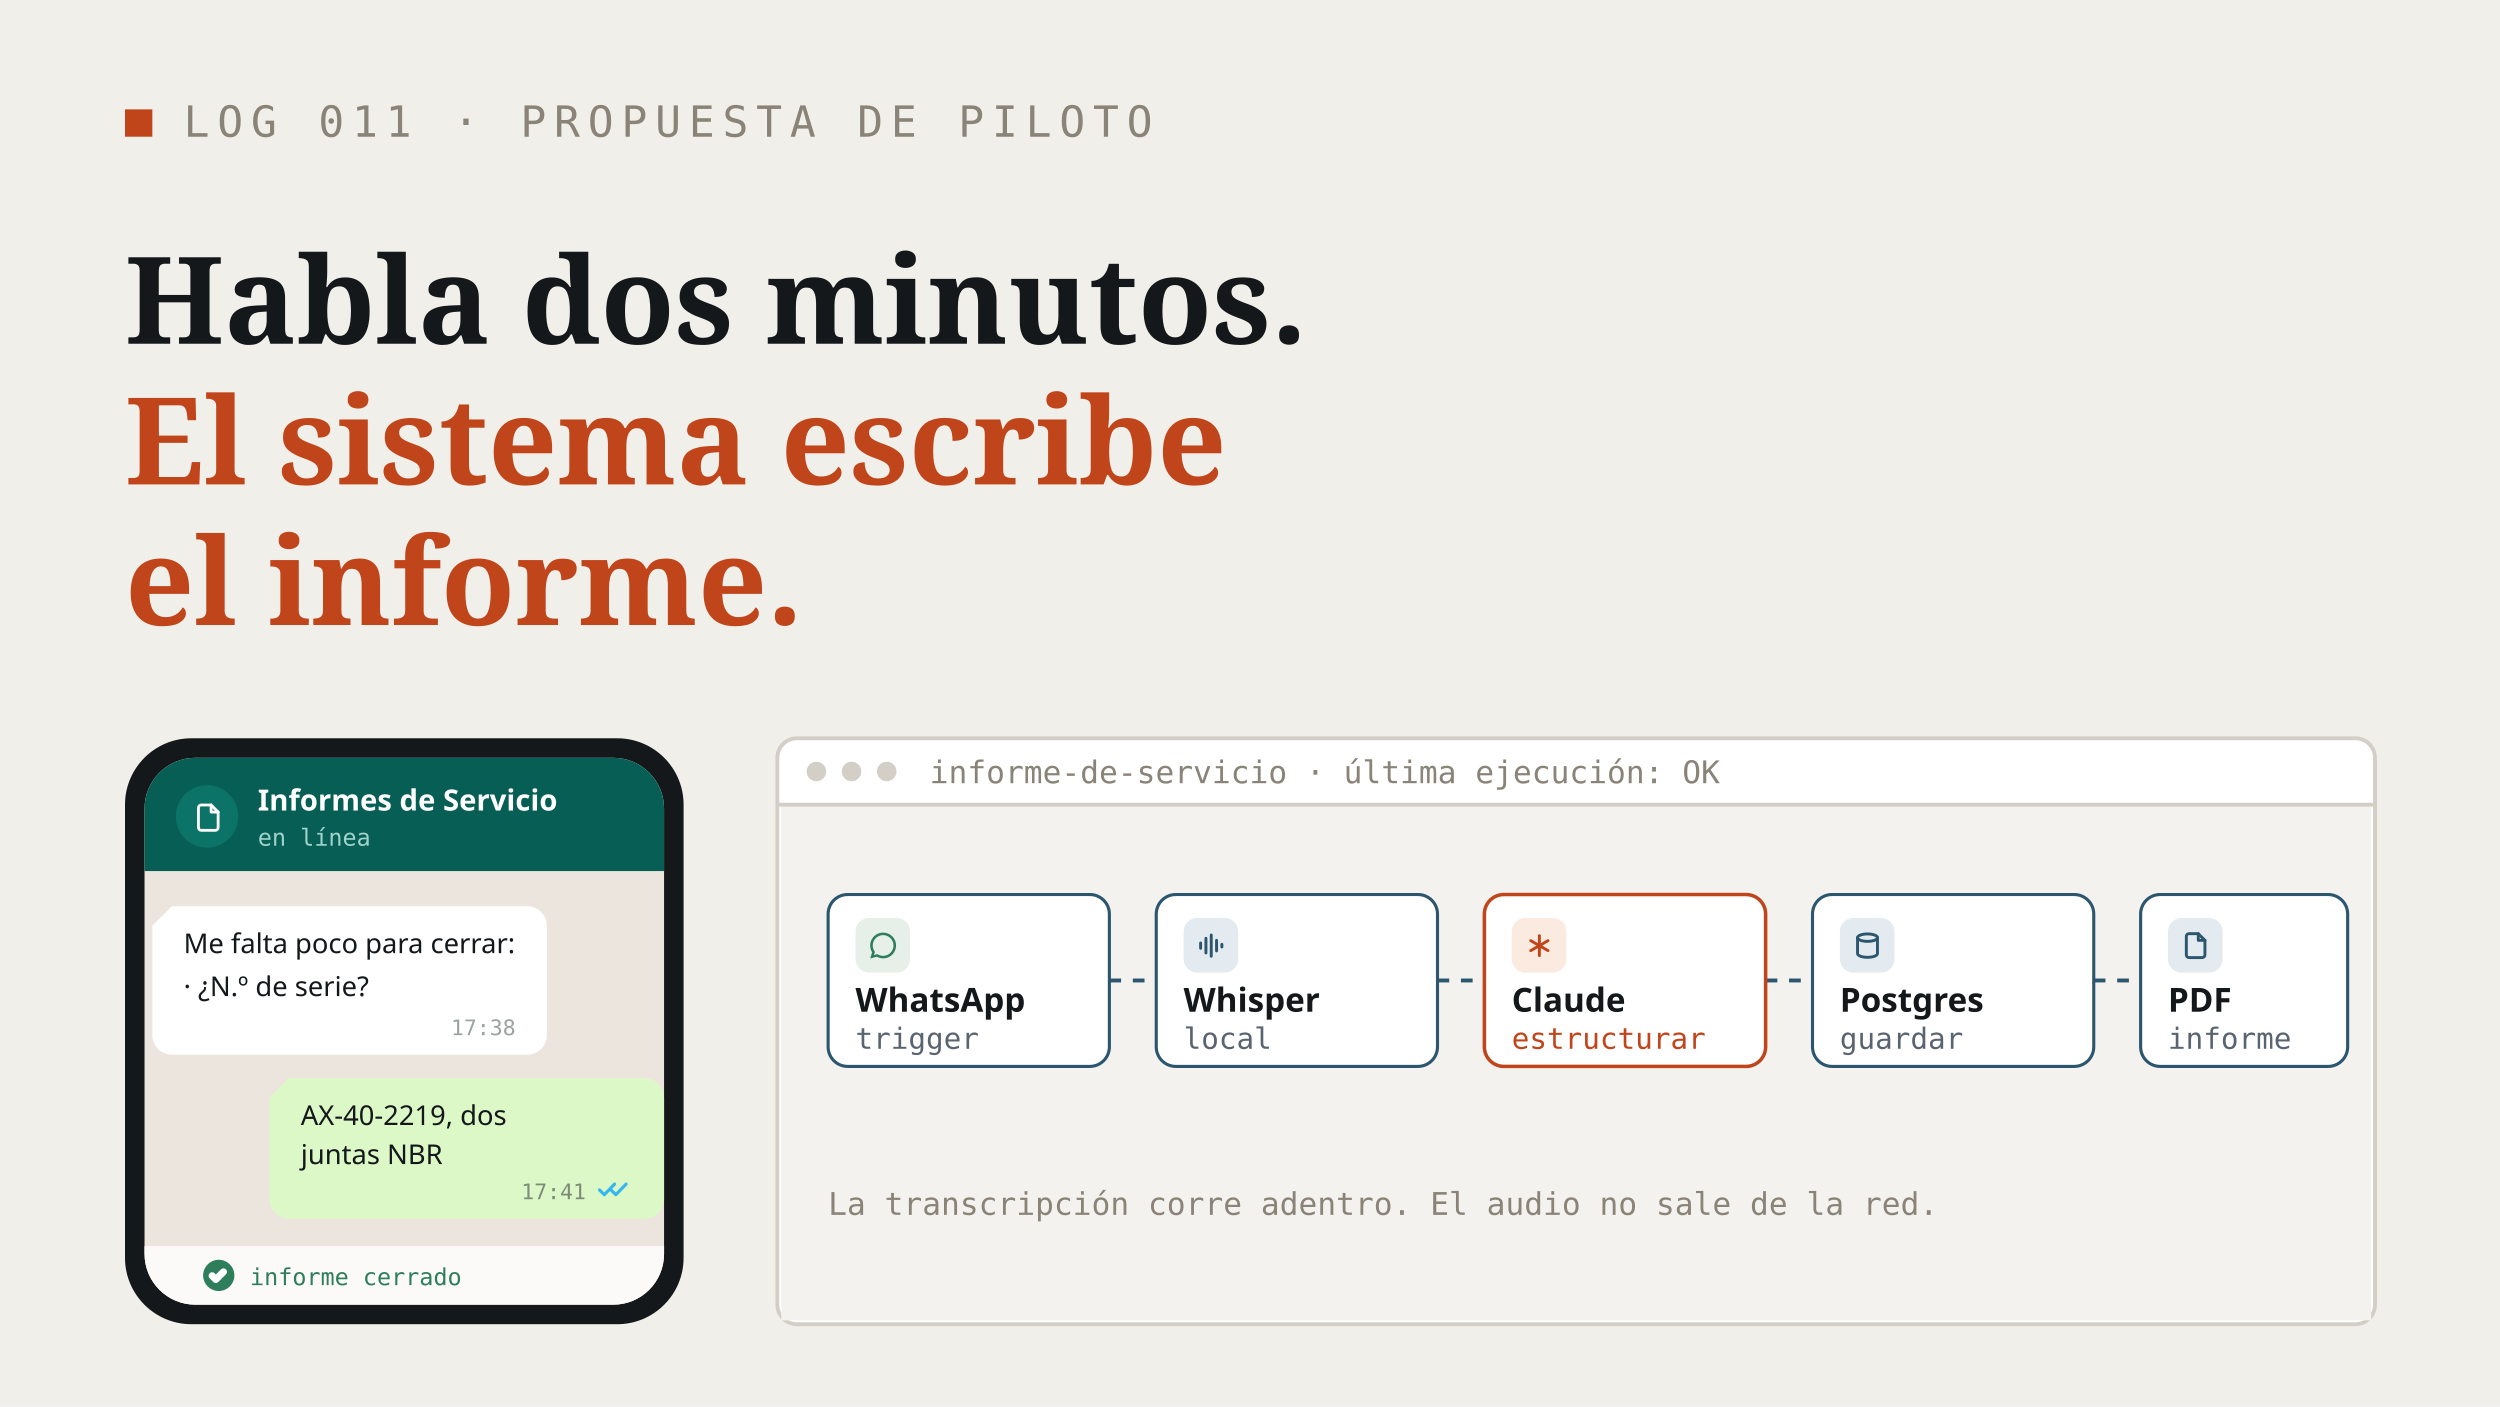
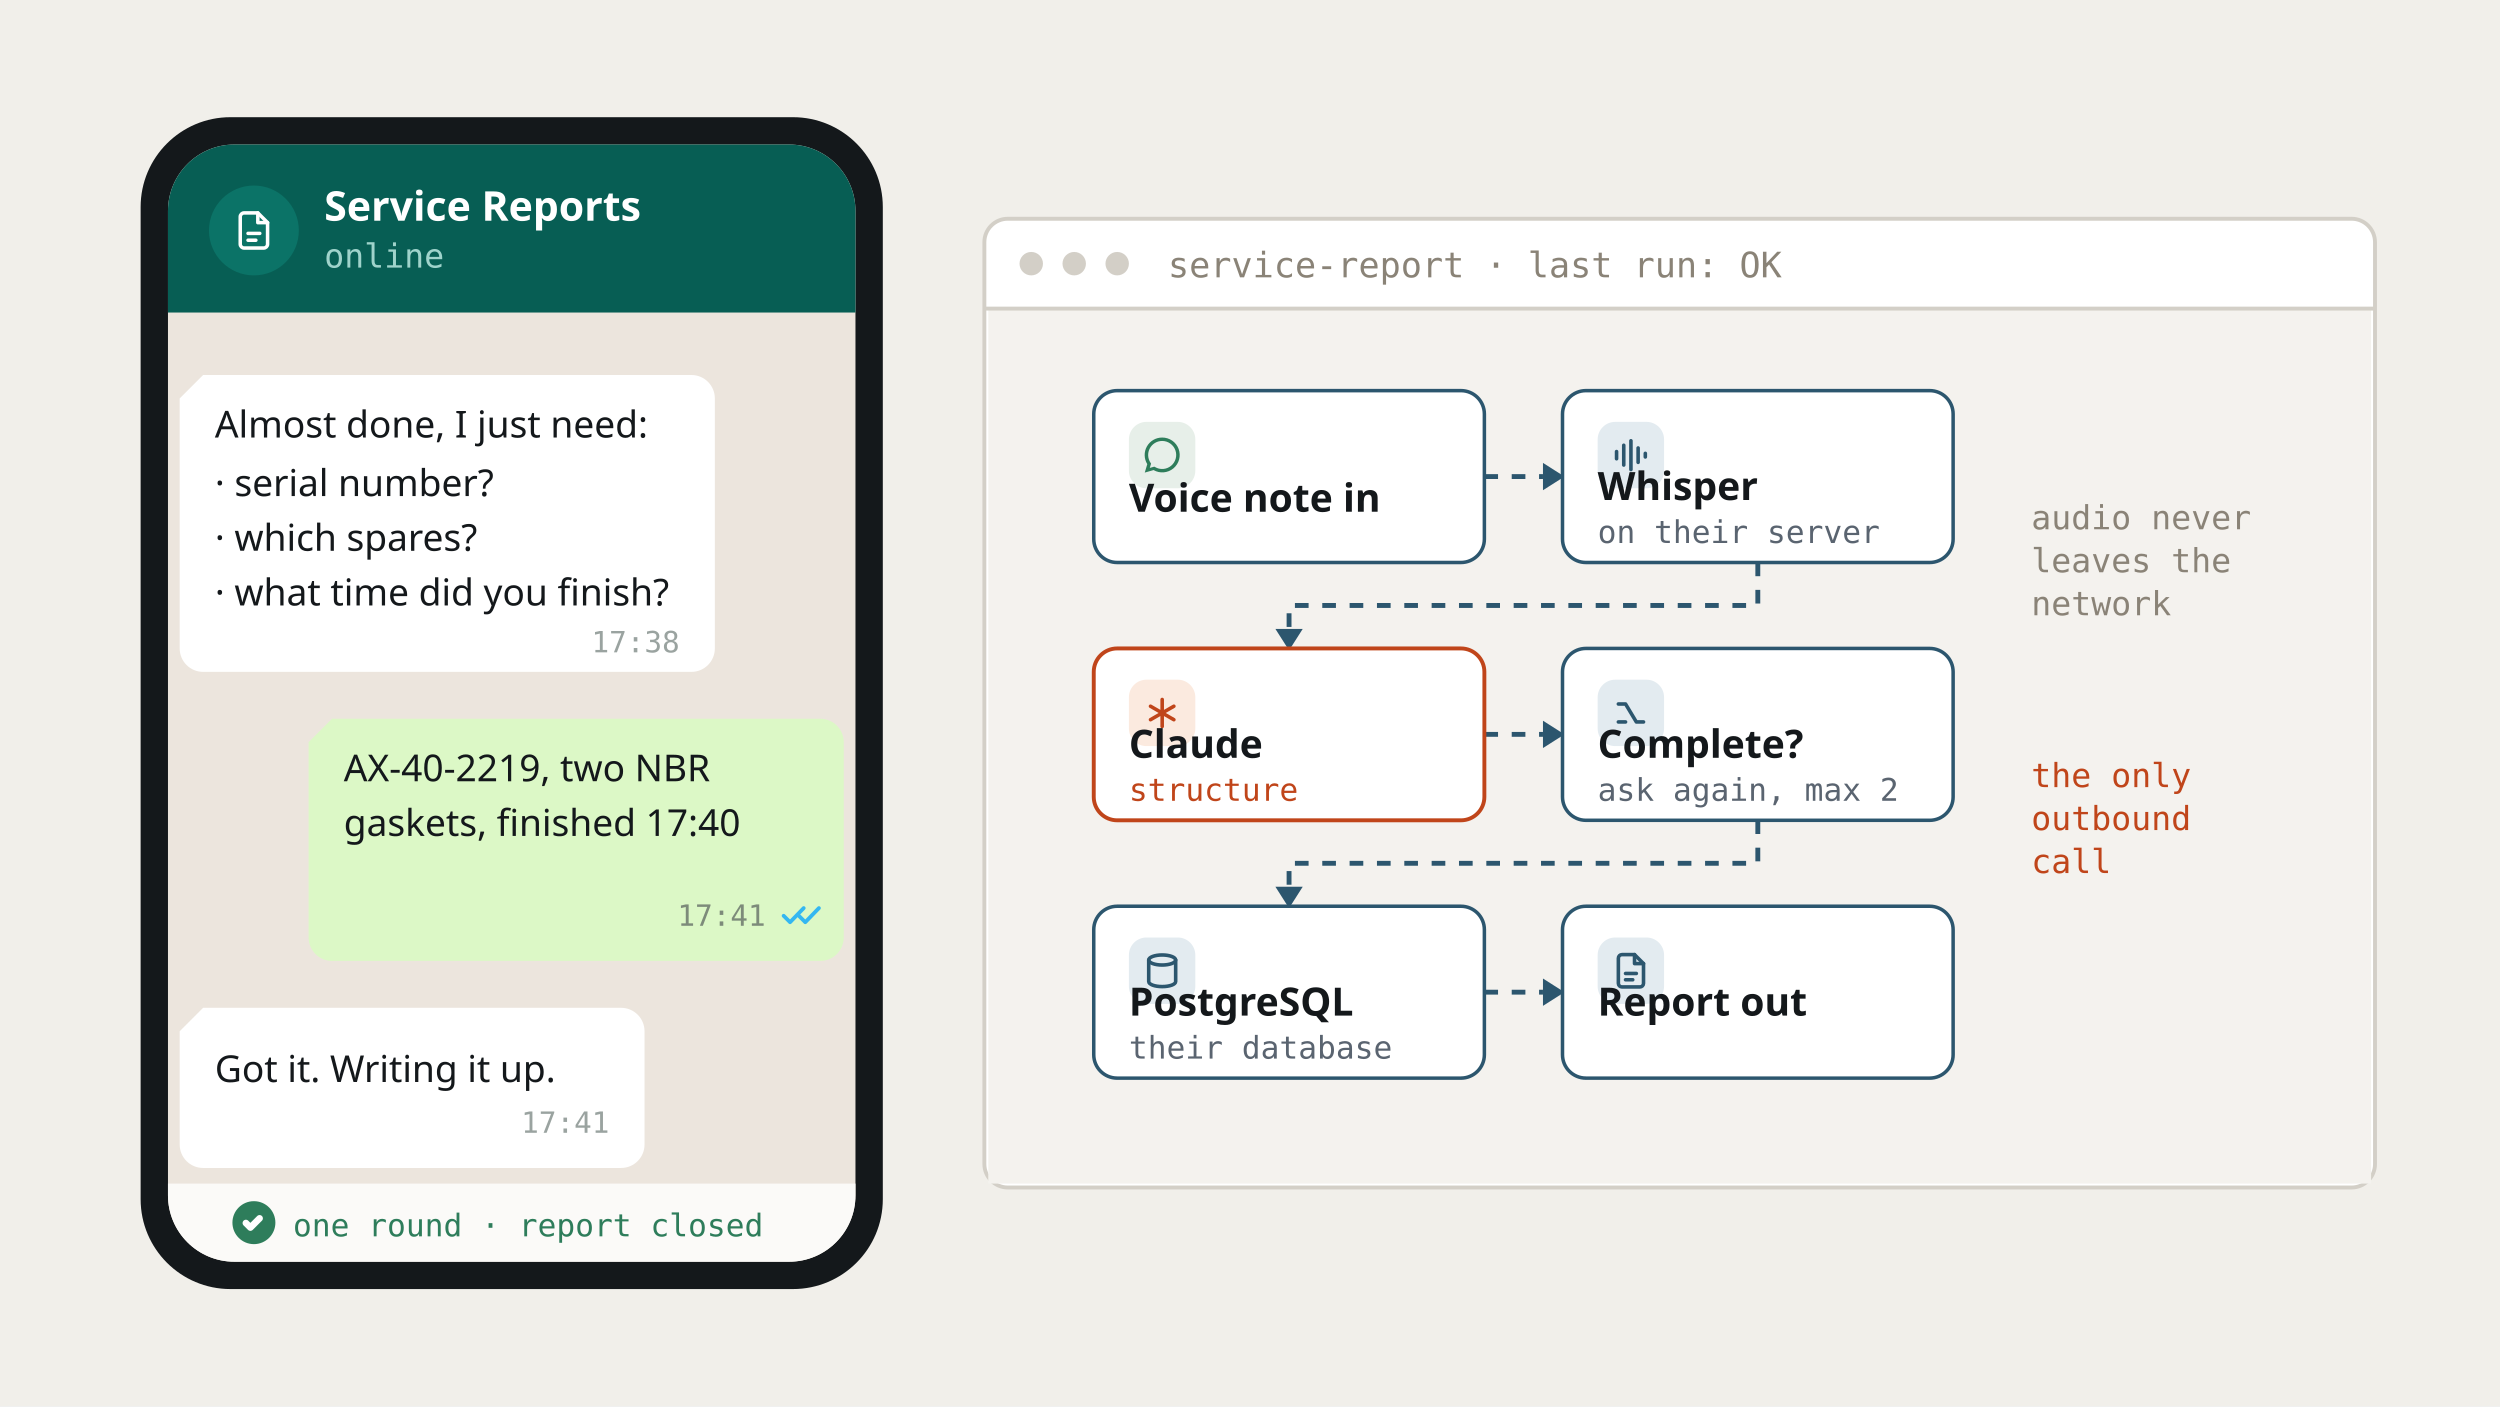
<svg xmlns="http://www.w3.org/2000/svg" width="1280" height="720" viewBox="0 0 1280 720">
  <rect width="1280" height="720" fill="#F1EFEA" />
-   <rect x="64" y="56" width="14" height="14" fill="#C0451A" />
-   <text x="94" y="70" font-family="'IBM Plex Mono',monospace" font-size="22" letter-spacing="4" fill="#8A8377">LOG 011 · PROPUESTA DE PILOTO</text>
-   <text x="64" y="176" font-family="'IBM Plex Serif',Georgia,serif" font-size="62" font-weight="600" fill="#14181B">Habla dos minutos.</text>
-   <text x="64" y="248" font-family="'IBM Plex Serif',Georgia,serif" font-size="62" font-weight="600" fill="#C0451A">El sistema escribe</text>
-   <text x="64" y="320" font-family="'IBM Plex Serif',Georgia,serif" font-size="62" font-weight="600" fill="#C0451A">el informe.</text>
  <g>
-     <rect x="64" y="378" width="286" height="300" rx="34" fill="#14181B" />
-     <rect x="74" y="388" width="266" height="280" rx="26" fill="#ECE5DD" />
+     <rect x="72" y="60" width="380" height="600" rx="46" fill="#14181B" />
+     <rect x="86" y="74" width="352" height="572" rx="34" fill="#ECE5DD" />
    <clipPath id="cover-screen">
-       <rect x="74" y="388" width="266" height="280" rx="26" />
+       <rect x="86" y="74" width="352" height="572" rx="34" />
    </clipPath>
    <g clip-path="url(#cover-screen)">
-       <rect x="74" y="388" width="266" height="58" fill="#075E54" />
-       <circle cx="106" cy="418" r="16" fill="#0B7367" />
-       <g transform="translate(98,410) scale(0.72)" fill="none" stroke="#FFFFFF" stroke-width="2" stroke-linecap="round" stroke-linejoin="round">
+       <rect x="86" y="74" width="352" height="86" fill="#075E54" />
+       <circle cx="130" cy="118" r="23" fill="#0B7367" />
+       <g transform="translate(118,106) scale(1.0)" fill="none" stroke="#FFFFFF" stroke-width="1.8" stroke-linecap="round" stroke-linejoin="round">
        <path d="M14 3H7a2 2 0 0 0-2 2v14a2 2 0 0 0 2 2h10a2 2 0 0 0 2-2V8l-5-5z" />
        <path d="M14 3v5h5" />
+         <path d="M9 13.5h6M9 17h4" />
      </g>
-       <text x="132" y="415" font-family="'IBM Plex Sans',sans-serif" font-size="15" font-weight="600" fill="#FFFFFF">Informes de Servicio</text>
-       <text x="132" y="433" font-family="'IBM Plex Mono',monospace" font-size="12" fill="#9FD3CB">en línea</text>
-       <path d="M88,464 h182 a10,10 0 0 1 10,10 v56 a10,10 0 0 1 -10,10 h-182 a10,10 0 0 1 -10,-10 v-56 z" fill="#FFFFFF" />
-       <text x="94" y="488" font-family="'IBM Plex Sans',sans-serif" font-size="14" fill="#14181B">Me falta poco para cerrar:</text>
-       <text x="94" y="510" font-family="'IBM Plex Sans',sans-serif" font-size="14" fill="#14181B">· ¿N.º de serie?</text>
-       <text x="264" y="530" text-anchor="end" font-family="'IBM Plex Mono',monospace" font-size="11" fill="#9AA3A0">17:38</text>
-       <path d="M148,552 h182 a10,10 0 0 1 10,10 v52 a10,10 0 0 1 -10,10 h-182 a10,10 0 0 1 -10,-10 v-52 z" fill="#DCF8C6" />
-       <text x="154" y="576" font-family="'IBM Plex Sans',sans-serif" font-size="14" fill="#14181B">AX-40-2219, dos</text>
-       <text x="154" y="596" font-family="'IBM Plex Sans',sans-serif" font-size="14" fill="#14181B">juntas NBR</text>
-       <text x="300" y="614" text-anchor="end" font-family="'IBM Plex Mono',monospace" font-size="11" fill="#7D8B7A">17:41</text>
-       <g transform="translate(306,604) scale(0.62)" fill="none" stroke="#34B7F1" stroke-width="2.6" stroke-linecap="round" stroke-linejoin="round">
+       <text x="166" y="113" font-family="'IBM Plex Sans',sans-serif" font-size="21" font-weight="600" fill="#FFFFFF">Service Reports</text>
+       <text x="166" y="137" font-family="'IBM Plex Mono',monospace" font-size="17" fill="#9FD3CB">online</text>
+       <path d="M104,192 h250 a12,12 0 0 1 12,12 v128 a12,12 0 0 1 -12,12 h-250 a12,12 0 0 1 -12,-12 v-128 z" fill="#FFFFFF" />
+       <text x="110" y="224" font-family="'IBM Plex Sans',sans-serif" font-size="19" fill="#14181B">Almost done, I just need:</text>
+       <text x="110" y="254" font-family="'IBM Plex Sans',sans-serif" font-size="19" fill="#14181B">· serial number?</text>
+       <text x="110" y="282" font-family="'IBM Plex Sans',sans-serif" font-size="19" fill="#14181B">· which spares?</text>
+       <text x="110" y="310" font-family="'IBM Plex Sans',sans-serif" font-size="19" fill="#14181B">· what time did you finish?</text>
+       <text x="348" y="334" text-anchor="end" font-family="'IBM Plex Mono',monospace" font-size="15" fill="#9AA3A0">17:38</text>
+       <path d="M170,368 h250 a12,12 0 0 1 12,12 v100 a12,12 0 0 1 -12,12 h-250 a12,12 0 0 1 -12,-12 v-100 z" fill="#DCF8C6" />
+       <text x="176" y="400" font-family="'IBM Plex Sans',sans-serif" font-size="19" fill="#14181B">AX-40-2219, two NBR</text>
+       <text x="176" y="428" font-family="'IBM Plex Sans',sans-serif" font-size="19" fill="#14181B">gaskets, finished 17:40</text>
+       <text x="392" y="474" text-anchor="end" font-family="'IBM Plex Mono',monospace" font-size="15" fill="#7D8B7A">17:41</text>
+       <g transform="translate(400,462) scale(0.82)" fill="none" stroke="#34B7F1" stroke-width="2.4" stroke-linecap="round" stroke-linejoin="round">
        <path d="M1.5 8.4l4 4L14 3.6" />
        <path d="M11 8.4l4 4L23.5 3.6" />
      </g>
-       <rect x="74" y="638" width="266" height="30" fill="#FBFAF8" />
-       <circle cx="112" cy="653" r="8" fill="#2E7D5B" />
-       <g transform="translate(107,648)" fill="none" stroke="#FFFFFF" stroke-width="3.6" stroke-linecap="round" stroke-linejoin="round">
-         <path d="M1.6 5.2l1.9 1.9L7.4 3.2" />
+       <path d="M104,516 h214 a12,12 0 0 1 12,12 v58 a12,12 0 0 1 -12,12 h-214 a12,12 0 0 1 -12,-12 v-58 z" fill="#FFFFFF" />
+       <text x="110" y="554" font-family="'IBM Plex Sans',sans-serif" font-size="19" fill="#14181B">Got it. Writing it up.</text>
+       <text x="312" y="580" text-anchor="end" font-family="'IBM Plex Mono',monospace" font-size="15" fill="#9AA3A0">17:41</text>
+       <rect x="86" y="606" width="352" height="40" fill="#FBFAF8" />
+       <circle cx="130" cy="626" r="11" fill="#2E7D5B" />
+       <g transform="translate(124,620)" fill="none" stroke="#FFFFFF" stroke-width="3.4" stroke-linecap="round" stroke-linejoin="round">
+         <path d="M1.9 6.2l2.3 2.3L8.9 3.8" />
      </g>
-       <text x="128" y="658" font-family="'IBM Plex Mono',monospace" font-size="12" fill="#2E7D5B">informe cerrado</text>
+       <text x="150" y="633" font-family="'IBM Plex Mono',monospace" font-size="16" fill="#2E7D5B">one round · report closed</text>
    </g>
  </g>
  <g>
-     <rect x="398" y="378" width="818" height="300" rx="10" fill="#FFFFFF" stroke="#D3CFC7" stroke-width="2" />
-     <rect x="400" y="412" width="814" height="264" fill="#F4F2EE" />
-     <path d="M398 412H1216" stroke="#D3CFC7" stroke-width="2" fill="none" />
-     <circle cx="418" cy="395" r="5" fill="#D3CFC7" />
-     <circle cx="436" cy="395" r="5" fill="#D3CFC7" />
-     <circle cx="454" cy="395" r="5" fill="#D3CFC7" />
-     <text x="476" y="401" font-family="'IBM Plex Mono',monospace" font-size="16" fill="#8A8377">informe-de-servicio · última ejecución: OK</text>
-     <g stroke="#2C566E" stroke-width="2" fill="none" stroke-dasharray="6 6">
-       <path d="M568,502 H592" />
-       <path d="M736,502 H760" />
-       <path d="M904,502 H928" />
-       <path d="M1072,502 H1096" />
+     <rect x="504" y="112" width="712" height="496" rx="12" fill="#FFFFFF" stroke="#D3CFC7" stroke-width="2" />
+     <rect x="506" y="158" width="708" height="448" fill="#F4F2EE" />
+     <path d="M504 158H1216" stroke="#D3CFC7" stroke-width="2" fill="none" />
+     <circle cx="528" cy="135" r="6" fill="#D3CFC7" />
+     <circle cx="550" cy="135" r="6" fill="#D3CFC7" />
+     <circle cx="572" cy="135" r="6" fill="#D3CFC7" />
+     <text x="598" y="142" font-family="'IBM Plex Mono',monospace" font-size="18" fill="#8A8377">service-report · last run: OK</text>
+     <g stroke="#2C566E" stroke-width="2.5" fill="none" stroke-dasharray="7 7" stroke-linejoin="round">
+       <path d="M760,244 H790" />
+       <path d="M760,376 H790" />
+       <path d="M760,508 H790" />
+       <path d="M900,288 V310 H660 V322" />
+       <path d="M900,420 V442 H660 V454" />
    </g>
    <g fill="#2C566E">
-       <path d="M592,496 l9,6 -9,6z" />
-       <path d="M760,496 l9,6 -9,6z" />
-       <path d="M928,496 l9,6 -9,6z" />
-       <path d="M1096,496 l9,6 -9,6z" />
+       <path d="M790,237 l11,7 -11,7z" />
+       <path d="M790,369 l11,7 -11,7z" />
+       <path d="M790,501 l11,7 -11,7z" />
+       <path d="M653,322 l7,11 7,-11z" />
+       <path d="M653,454 l7,11 7,-11z" />
    </g>
-     <rect x="424" y="458" width="144" height="88" rx="10" fill="#FFFFFF" stroke="#2C566E" stroke-width="1.6" />
-     <rect x="438" y="470" width="28" height="28" rx="7" fill="#E7EFE9" />
-     <g transform="translate(444,476) scale(0.68)" fill="#2E7D5B">
+     <rect x="560" y="200" width="200" height="88" rx="12" fill="#FFFFFF" stroke="#2C566E" stroke-width="1.8" />
+     <rect x="578" y="216" width="34" height="34" rx="9" fill="#E7EFE9" />
+     <g transform="translate(584,222) scale(0.92)" fill="#2E7D5B">
      <path d="M12 2.2A9.7 9.7 0 0 0 3.7 17L2.3 21.7l4.9-1.4A9.7 9.7 0 1 0 12 2.2zm0 1.9a7.8 7.8 0 1 1-4 14.5l-.4-.2-2.5.7.7-2.4-.25-.4A7.8 7.8 0 0 1 12 4.1z" />
    </g>
-     <text x="438" y="518" font-family="'IBM Plex Sans',sans-serif" font-size="17" font-weight="600" fill="#14181B">WhatsApp</text>
-     <text x="438" y="537" font-family="'IBM Plex Mono',monospace" font-size="15" fill="#5A6470">trigger</text>
-     <rect x="592" y="458" width="144" height="88" rx="10" fill="#FFFFFF" stroke="#2C566E" stroke-width="1.6" />
-     <rect x="606" y="470" width="28" height="28" rx="7" fill="#E3EBF0" />
-     <g transform="translate(612,476) scale(0.68)" fill="none" stroke="#2C566E" stroke-width="2.2" stroke-linecap="round">
+     <text x="578" y="262" font-family="'IBM Plex Sans',sans-serif" font-size="20" font-weight="600" fill="#14181B">Voice note in</text>
+     <rect x="800" y="200" width="200" height="88" rx="12" fill="#FFFFFF" stroke="#2C566E" stroke-width="1.8" />
+     <rect x="818" y="216" width="34" height="34" rx="9" fill="#E3EBF0" />
+     <g transform="translate(824,222) scale(0.92)" fill="none" stroke="#2C566E" stroke-width="2" stroke-linecap="round">
      <path d="M4 10v4M8 6.5v11M12 4v16M16 8v8M20 11v2" />
    </g>
-     <text x="606" y="518" font-family="'IBM Plex Sans',sans-serif" font-size="17" font-weight="600" fill="#14181B">Whisper</text>
-     <text x="606" y="537" font-family="'IBM Plex Mono',monospace" font-size="15" fill="#5A6470">local</text>
-     <rect x="760" y="458" width="144" height="88" rx="10" fill="#FFFFFF" stroke="#C0451A" stroke-width="1.8" />
-     <rect x="774" y="470" width="28" height="28" rx="7" fill="#FBEADF" />
-     <g transform="translate(780,476) scale(0.68)" fill="none" stroke="#C0451A" stroke-width="2.2" stroke-linecap="round">
+     <text x="818" y="256" font-family="'IBM Plex Sans',sans-serif" font-size="20" font-weight="600" fill="#14181B">Whisper</text>
+     <text x="818" y="278" font-family="'IBM Plex Mono',monospace" font-size="16" fill="#5A6470">on their server</text>
+     <rect x="560" y="332" width="200" height="88" rx="12" fill="#FFFFFF" stroke="#C0451A" stroke-width="2" />
+     <rect x="578" y="348" width="34" height="34" rx="9" fill="#FBEADF" />
+     <g transform="translate(584,354) scale(0.92)" fill="none" stroke="#C0451A" stroke-width="2" stroke-linecap="round">
      <path d="M12 4.5v15M5.5 8.25l13 7.5M5.5 15.75l13-7.5" />
    </g>
-     <text x="774" y="518" font-family="'IBM Plex Sans',sans-serif" font-size="17" font-weight="600" fill="#14181B">Claude</text>
-     <text x="774" y="537" font-family="'IBM Plex Mono',monospace" font-size="15" fill="#C0451A">estructurar</text>
-     <rect x="928" y="458" width="144" height="88" rx="10" fill="#FFFFFF" stroke="#2C566E" stroke-width="1.6" />
-     <rect x="942" y="470" width="28" height="28" rx="7" fill="#E3EBF0" />
-     <g transform="translate(948,476) scale(0.68)" fill="none" stroke="#2C566E" stroke-width="2.2" stroke-linecap="round" stroke-linejoin="round">
+     <text x="578" y="388" font-family="'IBM Plex Sans',sans-serif" font-size="20" font-weight="600" fill="#14181B">Claude</text>
+     <text x="578" y="410" font-family="'IBM Plex Mono',monospace" font-size="16" fill="#C0451A">structure</text>
+     <rect x="800" y="332" width="200" height="88" rx="12" fill="#FFFFFF" stroke="#2C566E" stroke-width="1.8" />
+     <rect x="818" y="348" width="34" height="34" rx="9" fill="#E3EBF0" />
+     <g transform="translate(824,354) scale(0.92)" fill="none" stroke="#2C566E" stroke-width="2" stroke-linecap="round" stroke-linejoin="round">
+       <path d="M5 7h4l6 10h4M5 17h4" />
+     </g>
+     <text x="818" y="388" font-family="'IBM Plex Sans',sans-serif" font-size="20" font-weight="600" fill="#14181B">Complete?</text>
+     <text x="818" y="410" font-family="'IBM Plex Mono',monospace" font-size="16" fill="#5A6470">ask again, max 2</text>
+     <rect x="560" y="464" width="200" height="88" rx="12" fill="#FFFFFF" stroke="#2C566E" stroke-width="1.8" />
+     <rect x="578" y="480" width="34" height="34" rx="9" fill="#E3EBF0" />
+     <g transform="translate(584,486) scale(0.92)" fill="none" stroke="#2C566E" stroke-width="2" stroke-linecap="round" stroke-linejoin="round">
      <ellipse cx="12" cy="6" rx="7.5" ry="2.8" />
      <path d="M4.5 6v12c0 1.6 3.4 2.8 7.5 2.8s7.5-1.2 7.5-2.8V6" />
    </g>
-     <text x="942" y="518" font-family="'IBM Plex Sans',sans-serif" font-size="17" font-weight="600" fill="#14181B">Postgres</text>
-     <text x="942" y="537" font-family="'IBM Plex Mono',monospace" font-size="15" fill="#5A6470">guardar</text>
-     <rect x="1096" y="458" width="106" height="88" rx="10" fill="#FFFFFF" stroke="#2C566E" stroke-width="1.6" />
-     <rect x="1110" y="470" width="28" height="28" rx="7" fill="#E3EBF0" />
-     <g transform="translate(1116,476) scale(0.68)" fill="none" stroke="#2C566E" stroke-width="2.2" stroke-linecap="round" stroke-linejoin="round">
+     <text x="578" y="520" font-family="'IBM Plex Sans',sans-serif" font-size="20" font-weight="600" fill="#14181B">PostgreSQL</text>
+     <text x="578" y="542" font-family="'IBM Plex Mono',monospace" font-size="16" fill="#5A6470">their database</text>
+     <rect x="800" y="464" width="200" height="88" rx="12" fill="#FFFFFF" stroke="#2C566E" stroke-width="1.8" />
+     <rect x="818" y="480" width="34" height="34" rx="9" fill="#E3EBF0" />
+     <g transform="translate(824,486) scale(0.92)" fill="none" stroke="#2C566E" stroke-width="2" stroke-linecap="round" stroke-linejoin="round">
      <path d="M14 3H7a2 2 0 0 0-2 2v14a2 2 0 0 0 2 2h10a2 2 0 0 0 2-2V8l-5-5z" />
      <path d="M14 3v5h5" />
+       <path d="M9 13.5h6M9 17h4" />
    </g>
-     <text x="1110" y="518" font-family="'IBM Plex Sans',sans-serif" font-size="17" font-weight="600" fill="#14181B">PDF</text>
-     <text x="1110" y="537" font-family="'IBM Plex Mono',monospace" font-size="15" fill="#5A6470">informe</text>
-     <text x="424" y="622" font-family="'IBM Plex Mono',monospace" font-size="16" fill="#8A8377">La transcripción corre adentro. El audio no sale de la red.</text>
+     <text x="818" y="520" font-family="'IBM Plex Sans',sans-serif" font-size="20" font-weight="600" fill="#14181B">Report out</text>
+     <text x="1040" y="271" font-family="'IBM Plex Mono',monospace" font-size="17" fill="#8A8377">audio never</text>
+     <text x="1040" y="293" font-family="'IBM Plex Mono',monospace" font-size="17" fill="#8A8377">leaves the</text>
+     <text x="1040" y="315" font-family="'IBM Plex Mono',monospace" font-size="17" fill="#8A8377">network</text>
+     <text x="1040" y="403" font-family="'IBM Plex Mono',monospace" font-size="17" fill="#C0451A">the only</text>
+     <text x="1040" y="425" font-family="'IBM Plex Mono',monospace" font-size="17" fill="#C0451A">outbound</text>
+     <text x="1040" y="447" font-family="'IBM Plex Mono',monospace" font-size="17" fill="#C0451A">call</text>
  </g>
</svg>
